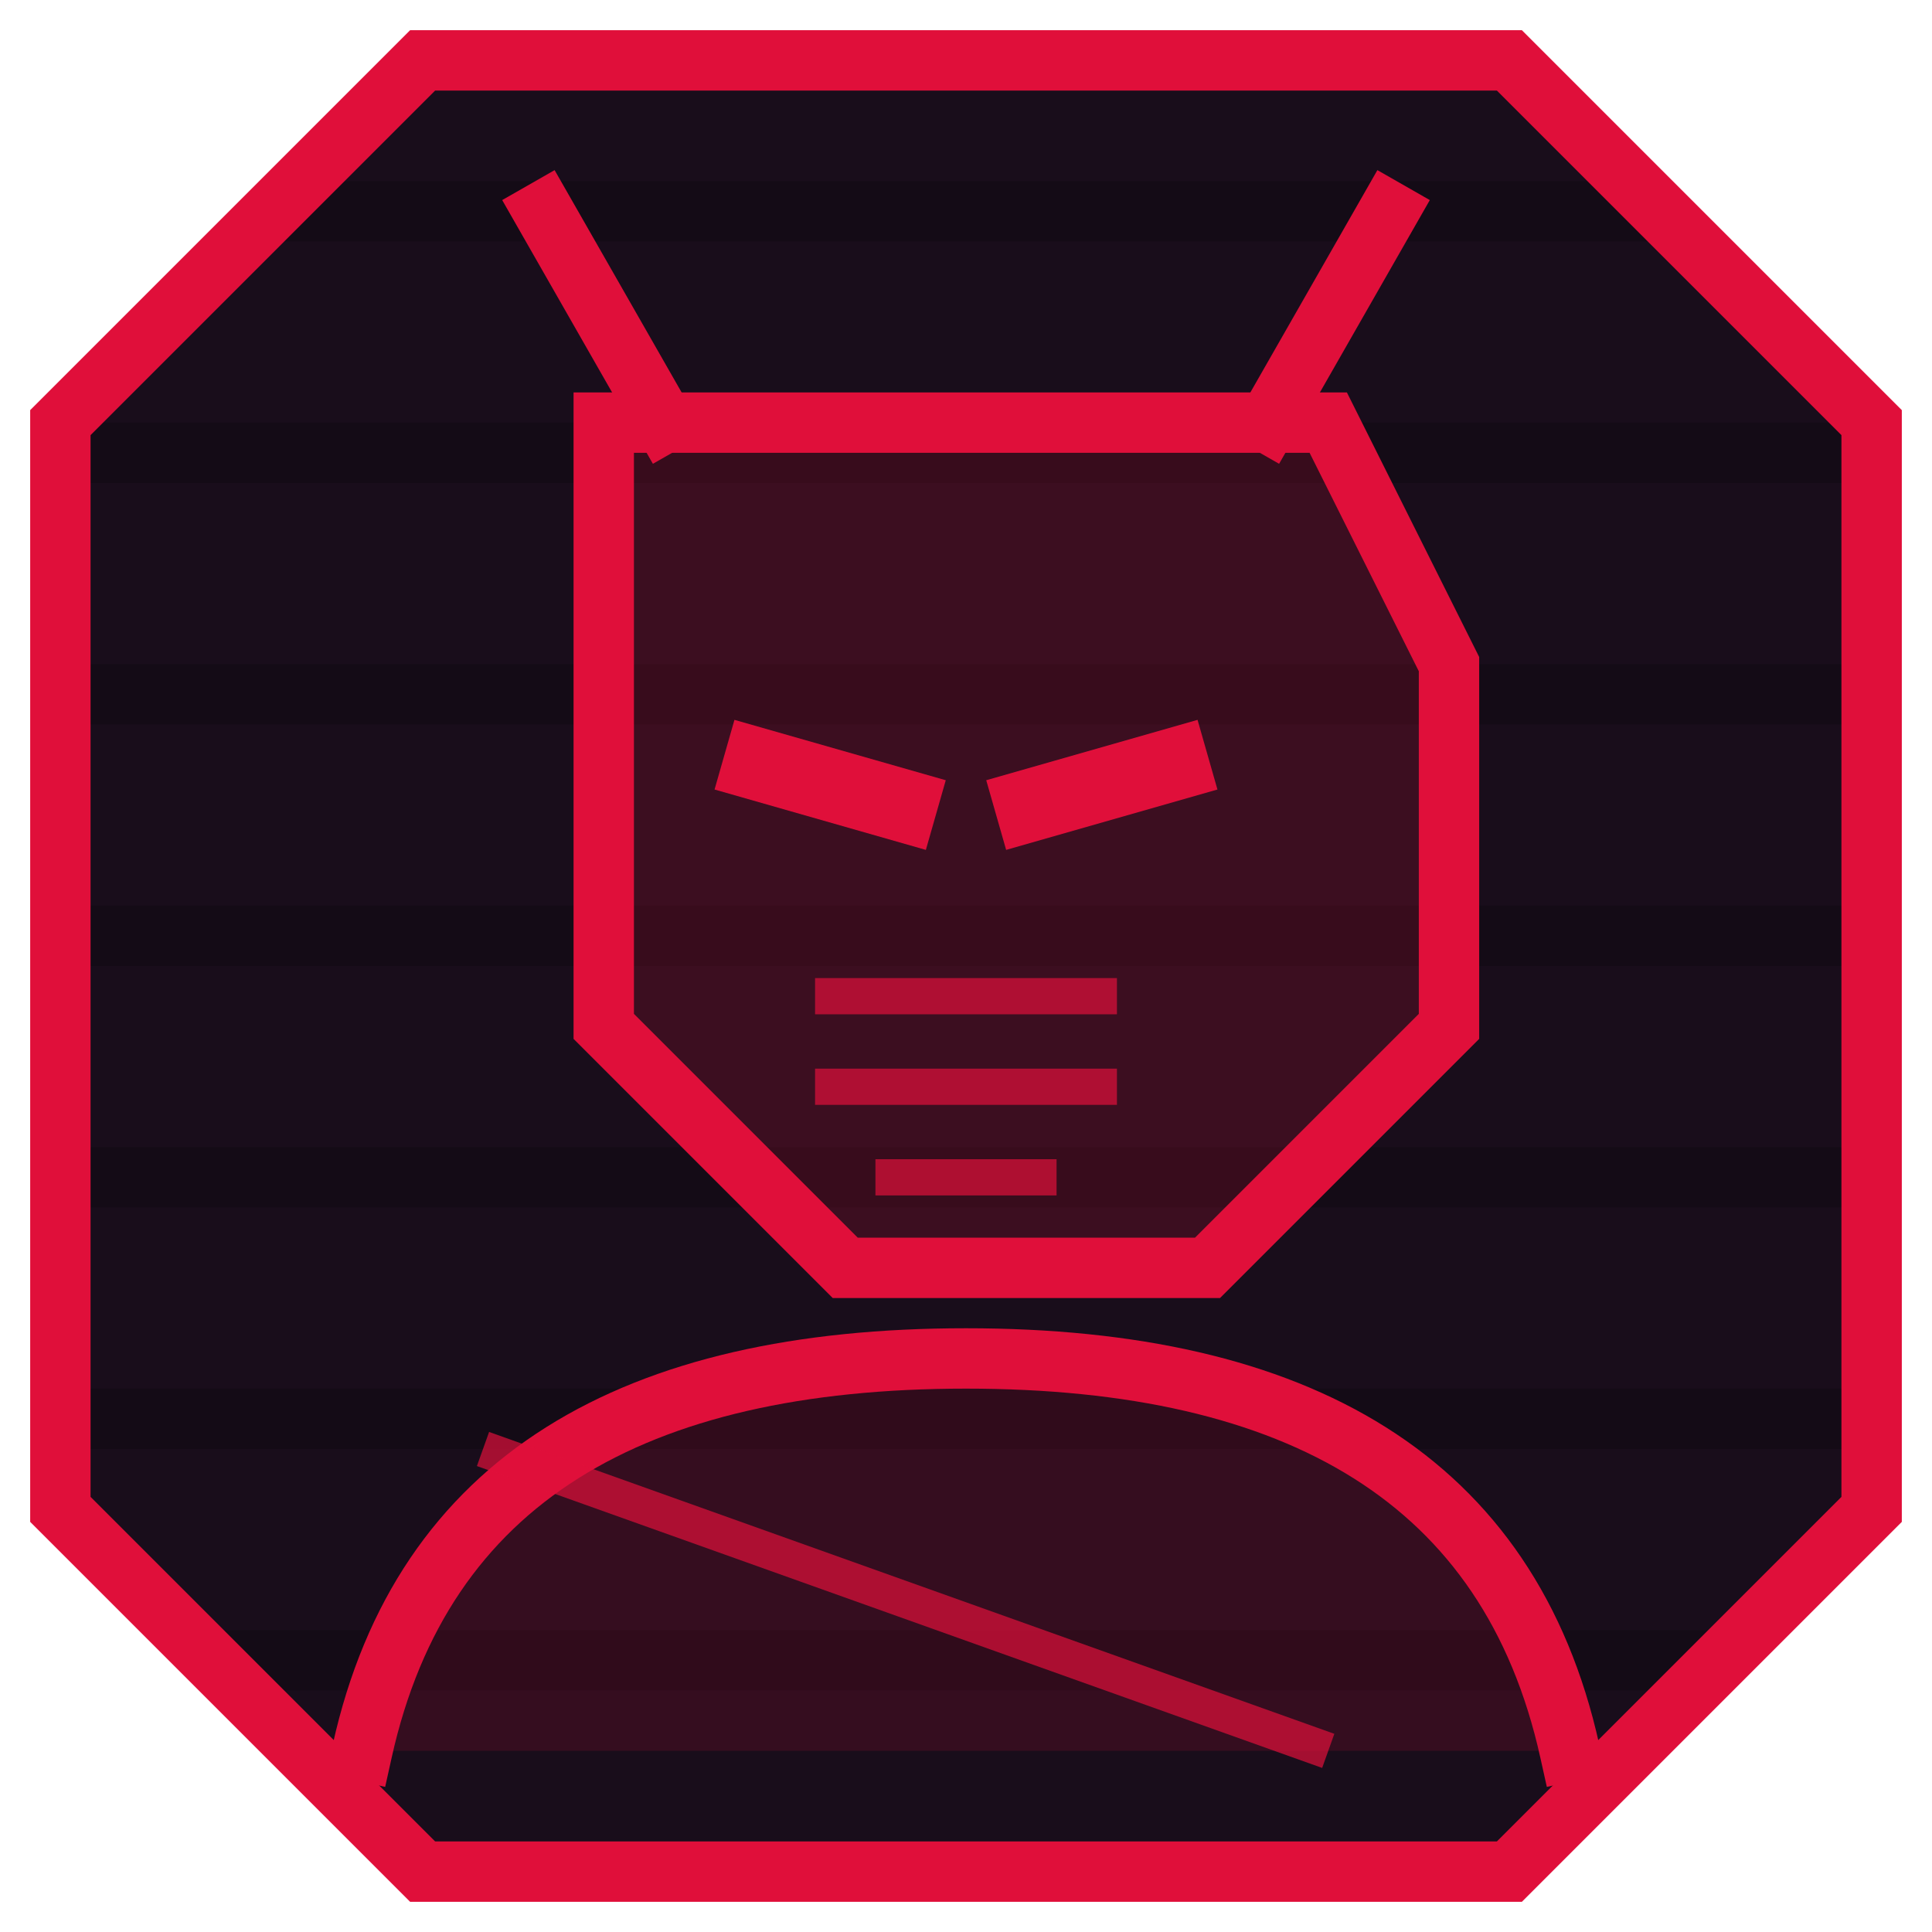
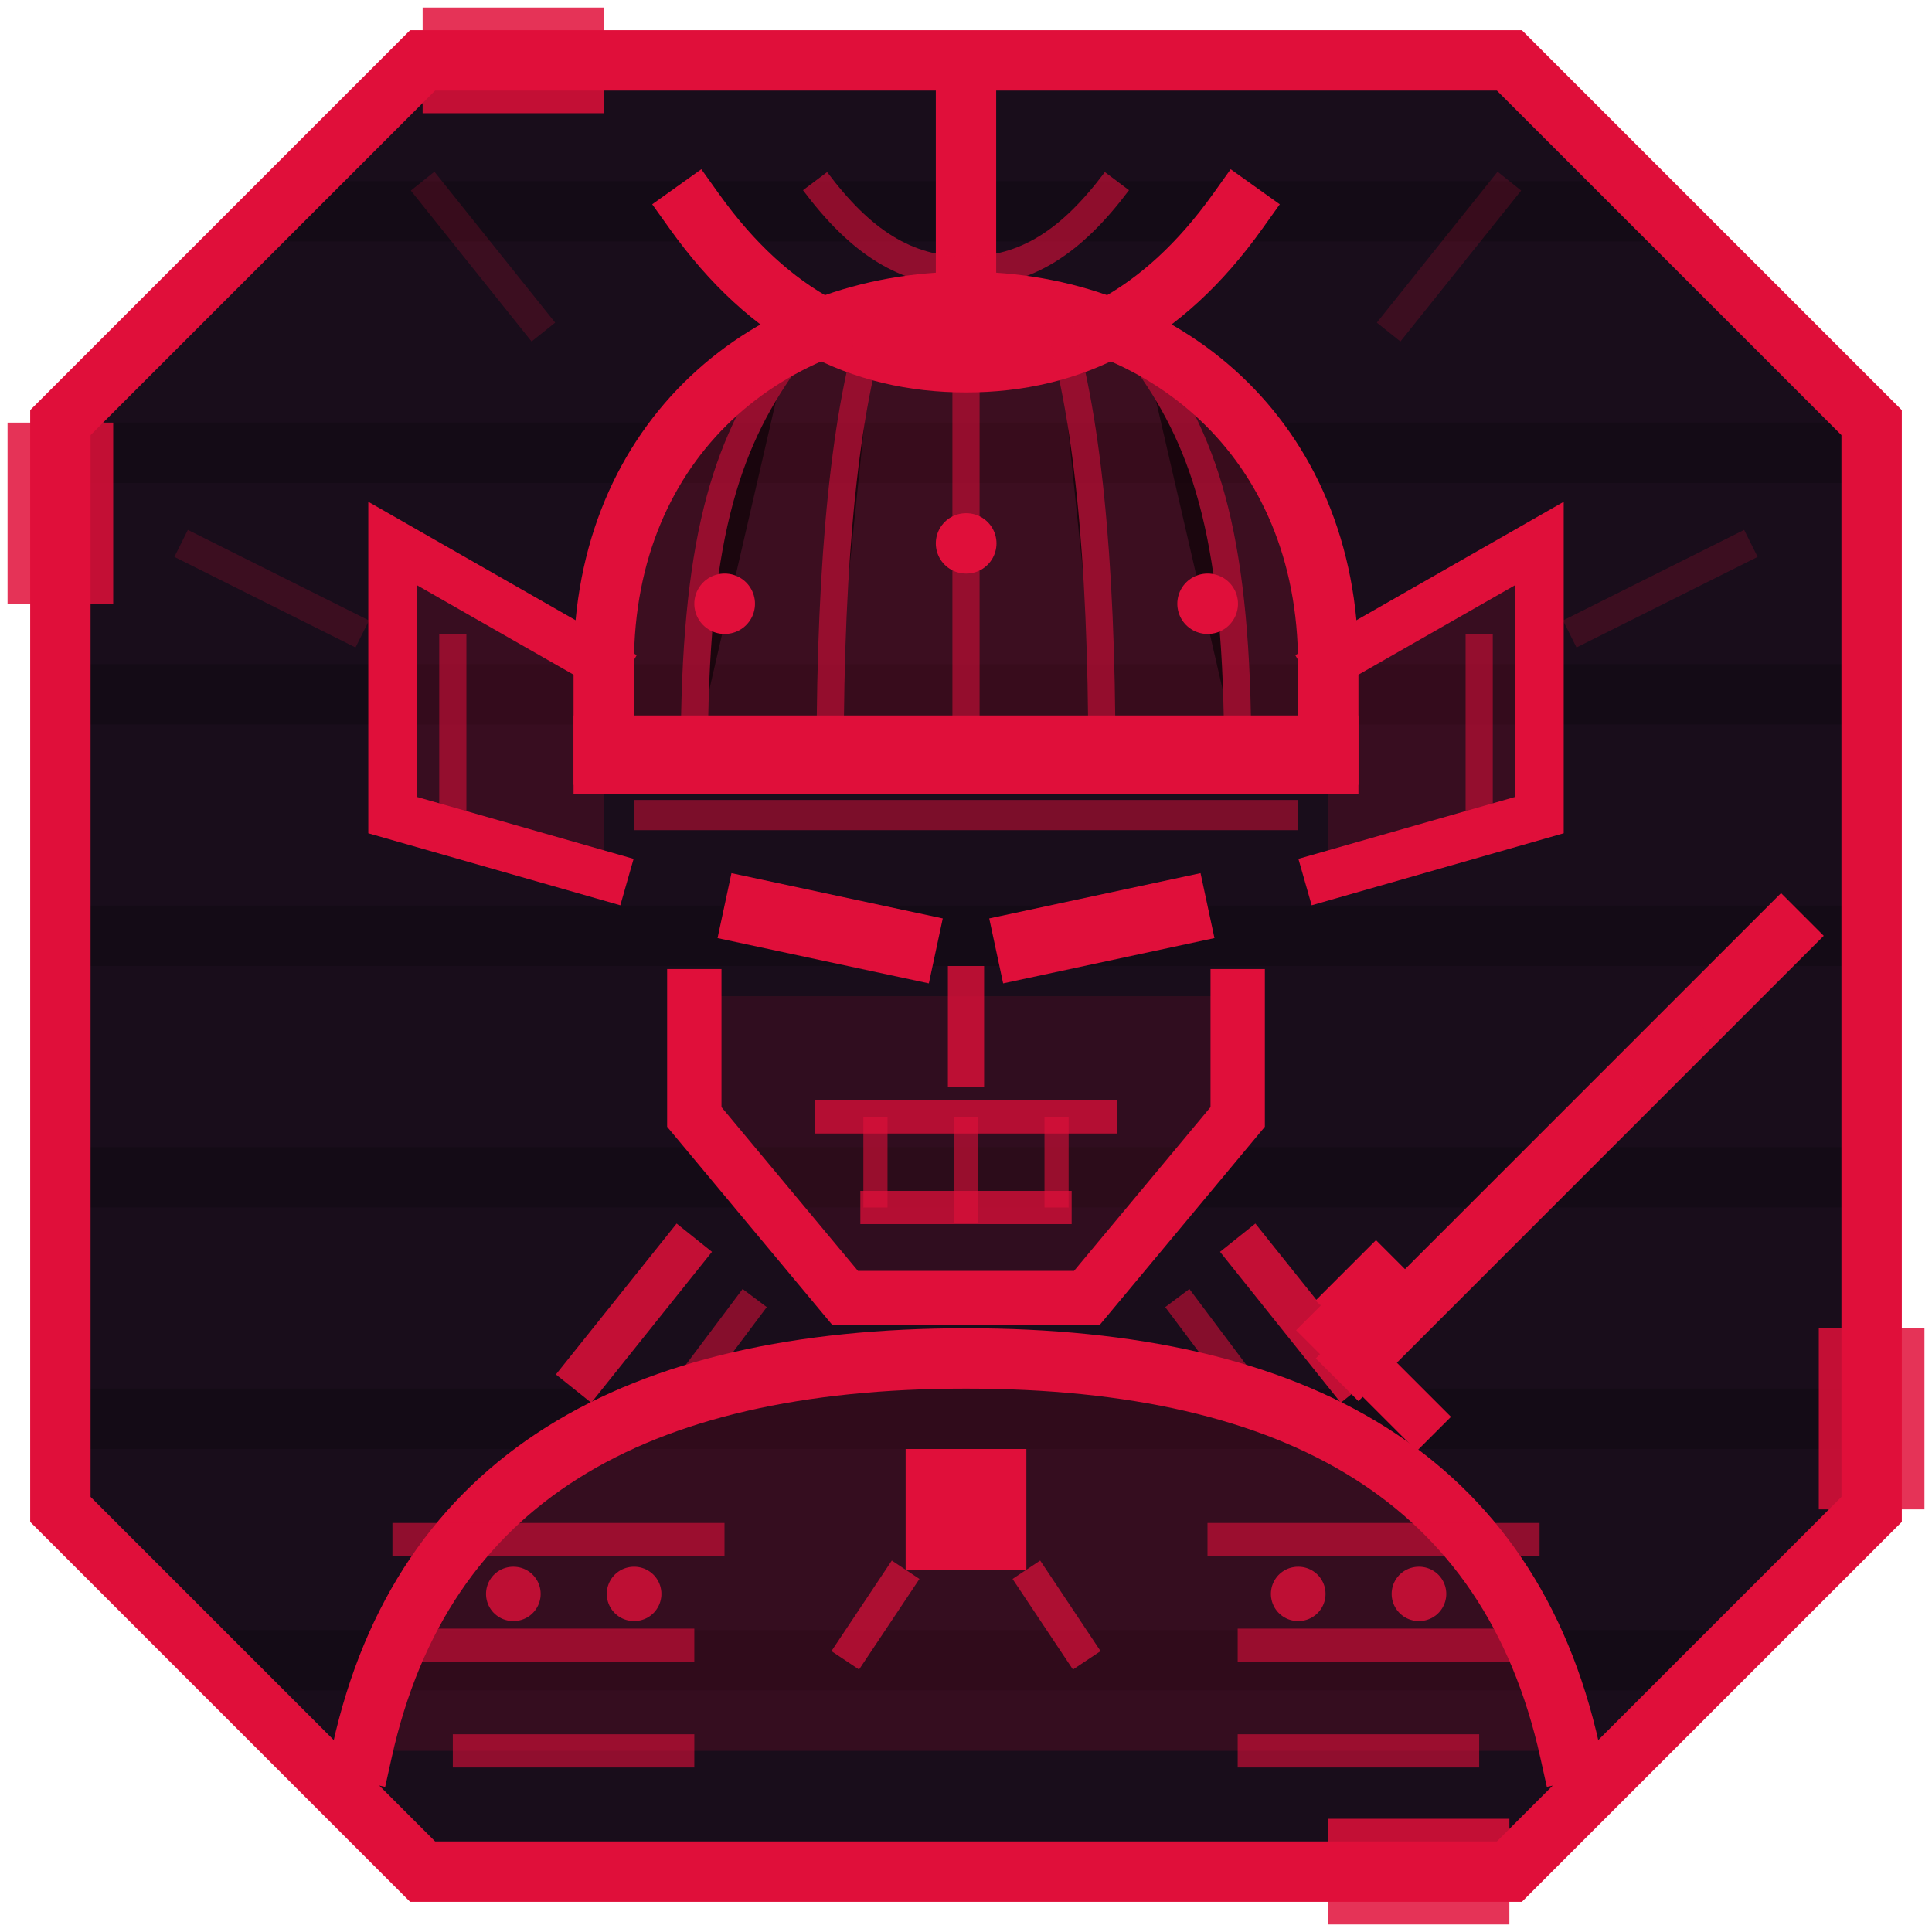
<svg xmlns="http://www.w3.org/2000/svg" viewBox="0 0 64 64">
  <defs>
    <clipPath id="oct2">
      <path d="M14 2h36l12 12v36L50 62H14L2 50V14z" />
    </clipPath>
  </defs>
  <g clip-path="url(#oct2)">
    <rect width="64" height="64" fill="#0d0d1a" />
    <rect width="64" height="64" fill="#e00f3a" opacity=".06" />
    <g fill="#000" opacity=".18">
      <rect y="6" width="64" height="2" />
      <rect y="14" width="64" height="2" />
      <rect y="22" width="64" height="2" />
      <rect y="30" width="64" height="2" />
      <rect y="38" width="64" height="2" />
      <rect y="46" width="64" height="2" />
      <rect y="54" width="64" height="2" />
    </g>
-     <path d="M20 14h24l4 8v12l-8 8H28l-8-8V22z" fill="#e00f3a" opacity=".18" />
-     <path d="M20 14h24l4 8v12l-8 8H28l-8-8V22z" fill="none" stroke="#e00f3a" stroke-width="2" stroke-linecap="square" />
-     <path d="M22 14l-4-7M42 14l4-7" stroke="#e00f3a" stroke-width="2" stroke-linecap="square" />
-     <path d="M24 25l7 2M40 25l-7 2" stroke="#e00f3a" stroke-width="2.4" />
-     <path d="M27 33h10M27 36h10M29 39h6" stroke="#e00f3a" stroke-width="1.2" opacity=".7" />
+     <g stroke="#e00f3a" stroke-width="1" opacity=".18">
+       <path d="M32 2v5M14 6l4 5M50 6l-4 5M6 18l6 3M58 18l-6 3" />
+     </g>
+     <path d="M32 3v8" stroke="#e00f3a" stroke-width="2" stroke-linecap="square" />
+     <path d="M23 7c2.5 3.5 5.5 5 9 5s6.5-1.5 9-5" fill="none" stroke="#e00f3a" stroke-width="2" stroke-linecap="square" />
+     <path d="M27 6c1.5 2 3 3 5 3s3.5-1 5-3" fill="none" stroke="#e00f3a" stroke-width="1" opacity=".6" />
+     <path d="M20 22c0-7.5 5.5-12 12-12s12 4.5 12 12v3H20z" fill="#e00f3a" opacity=".18" />
+     <path d="M20 22c0-7.5 5.5-12 12-12s12 4.5 12 12v3H20z" fill="none" stroke="#e00f3a" stroke-width="2" stroke-linecap="square" />
+     <path d="M32 10v15M26 12c-2 2.8-3 6-3 13M38 12c2 2.8 3 6 3 13M29 10.5c-1 3-1.5 8-1.5 14.5M35 10.5c1 3 1.5 8 1.5 14.5" stroke="#e00f3a" stroke-width=".9" opacity=".55" />
+     <path d="M24 20h.01M32 18h.01M40 20h.01" stroke="#e00f3a" stroke-width="2" stroke-linecap="round" />
+     <path d="M20 22l-7-4v9l7 2M44 22l7-4v9l-7 2" fill="#e00f3a" opacity=".16" />
+     <path d="M20 22l-7-4v9l7 2M44 22l7-4v9l-7 2" fill="none" stroke="#e00f3a" stroke-width="1.6" stroke-linecap="square" />
+     <path d="M15 21v6M49 21v6" stroke="#e00f3a" stroke-width=".9" opacity=".55" />
+     <path d="M19 25h26" stroke="#e00f3a" stroke-width="2.6" />
+     <path d="M21 27h22" stroke="#e00f3a" stroke-width="1" opacity=".5" />
+     <path d="M24 30l7 1.5M40 30l-7 1.5" stroke="#e00f3a" stroke-width="2.2" />
+     <path d="M23 33v4l5 6h8l5-6v-4" fill="#e00f3a" opacity=".12" />
+     <path d="M23 33v4l5 6h8l5-6v-4" fill="none" stroke="#e00f3a" stroke-width="1.8" stroke-linecap="square" />
+     <path d="M32 32v4" stroke="#e00f3a" stroke-width="1.2" opacity=".8" />
+     <path d="M27 37h10M28.5 40h7" stroke="#e00f3a" stroke-width="1.1" opacity=".75" />
+     <path d="M29 37v3M32 37v3.5M35 37v3" stroke="#e00f3a" stroke-width=".8" opacity=".6" />
+     <path d="M23 41l-4 5M41 41l4 5" stroke="#e00f3a" stroke-width="1.5" opacity=".85" />
+     <path d="M25 43l-3 4M39 43l3 4" stroke="#e00f3a" stroke-width="1" opacity=".55" />
    <path d="M12 58c2-9 9-13 20-13s18 4 20 13" fill="#e00f3a" opacity=".14" />
    <path d="M12 58c2-9 9-13 20-13s18 4 20 13" fill="none" stroke="#e00f3a" stroke-width="2" stroke-linecap="square" />
-     <path d="M16 48L44 58" stroke="#e00f3a" stroke-width="1.2" opacity=".7" />
+     <path d="M13 51h11M40 51h11M14 54.5h9M41 54.5h9M15 58h8M41 58h8" stroke="#e00f3a" stroke-width="1.1" opacity=".6" />
+     <path d="M17 52.8h.01M21 52.8h.01M43 52.8h.01M47 52.8h.01" stroke="#e00f3a" stroke-width="1.8" stroke-linecap="round" opacity=".8" />
+     <path d="M45 45L59 31" stroke="#e00f3a" stroke-width="2" stroke-linecap="square" />
+     <path d="M47.5 47.5l-4-4" stroke="#e00f3a" stroke-width="1.6" />
+     <path d="M44.5 44l2-2" stroke="#e00f3a" stroke-width="2.6" />
+     <path d="M56 33l1.2 1.2M54 35l1.2 1.2" stroke="#e00f3a" stroke-width=".9" opacity=".7" />
+     <path d="M30 48h4v4h-4z" fill="#e00f3a" />
+     <path d="M30 52l-2 3M34 52l2 3" stroke="#e00f3a" stroke-width="1.1" opacity=".7" />
  </g>
  <path d="M14 2h36l12 12v36L50 62H14L2 50V14z" fill="none" stroke="#e00f3a" stroke-width="2" />
+   <path d="M14 2h6M2 14v6M62 50v-6M50 62h-6" stroke="#e00f3a" stroke-width="3.5" opacity=".85" />
</svg>
